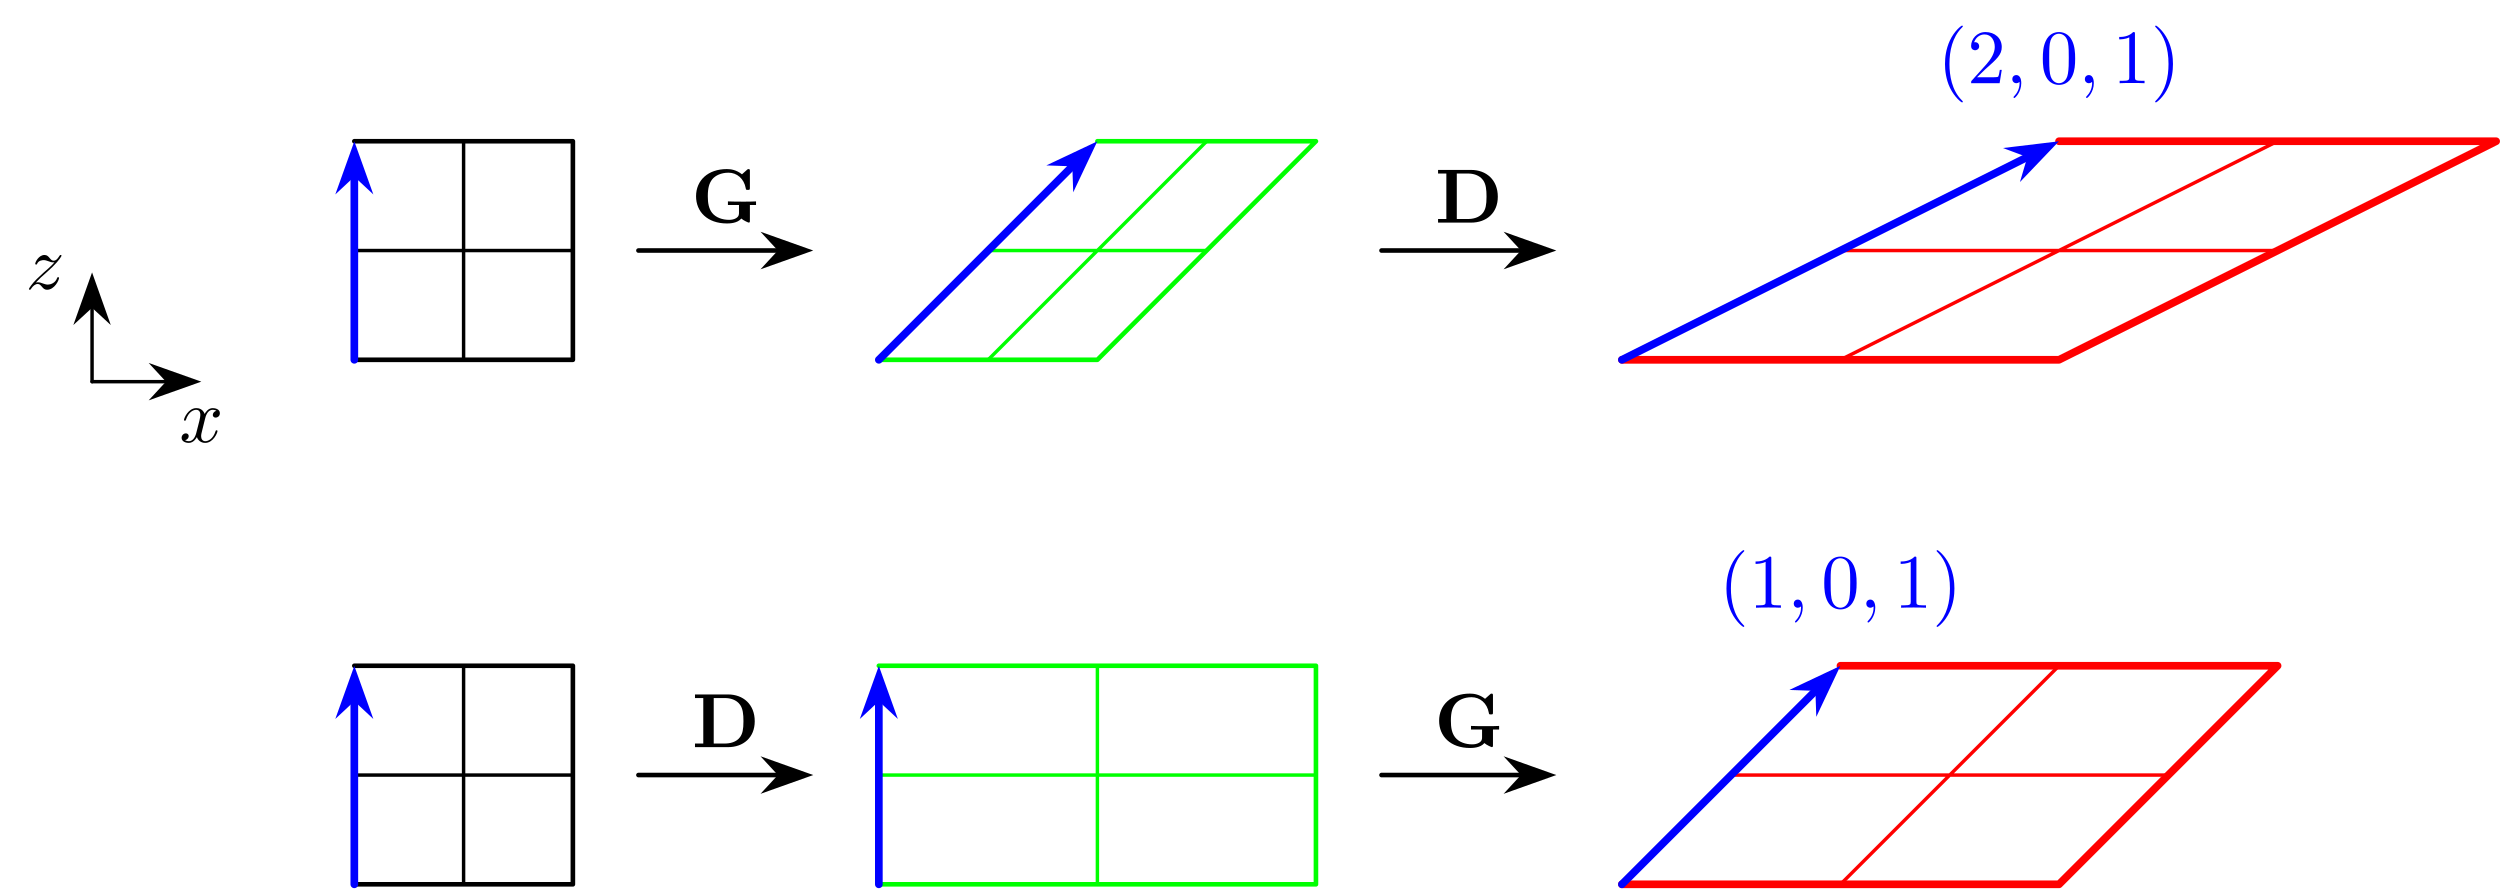
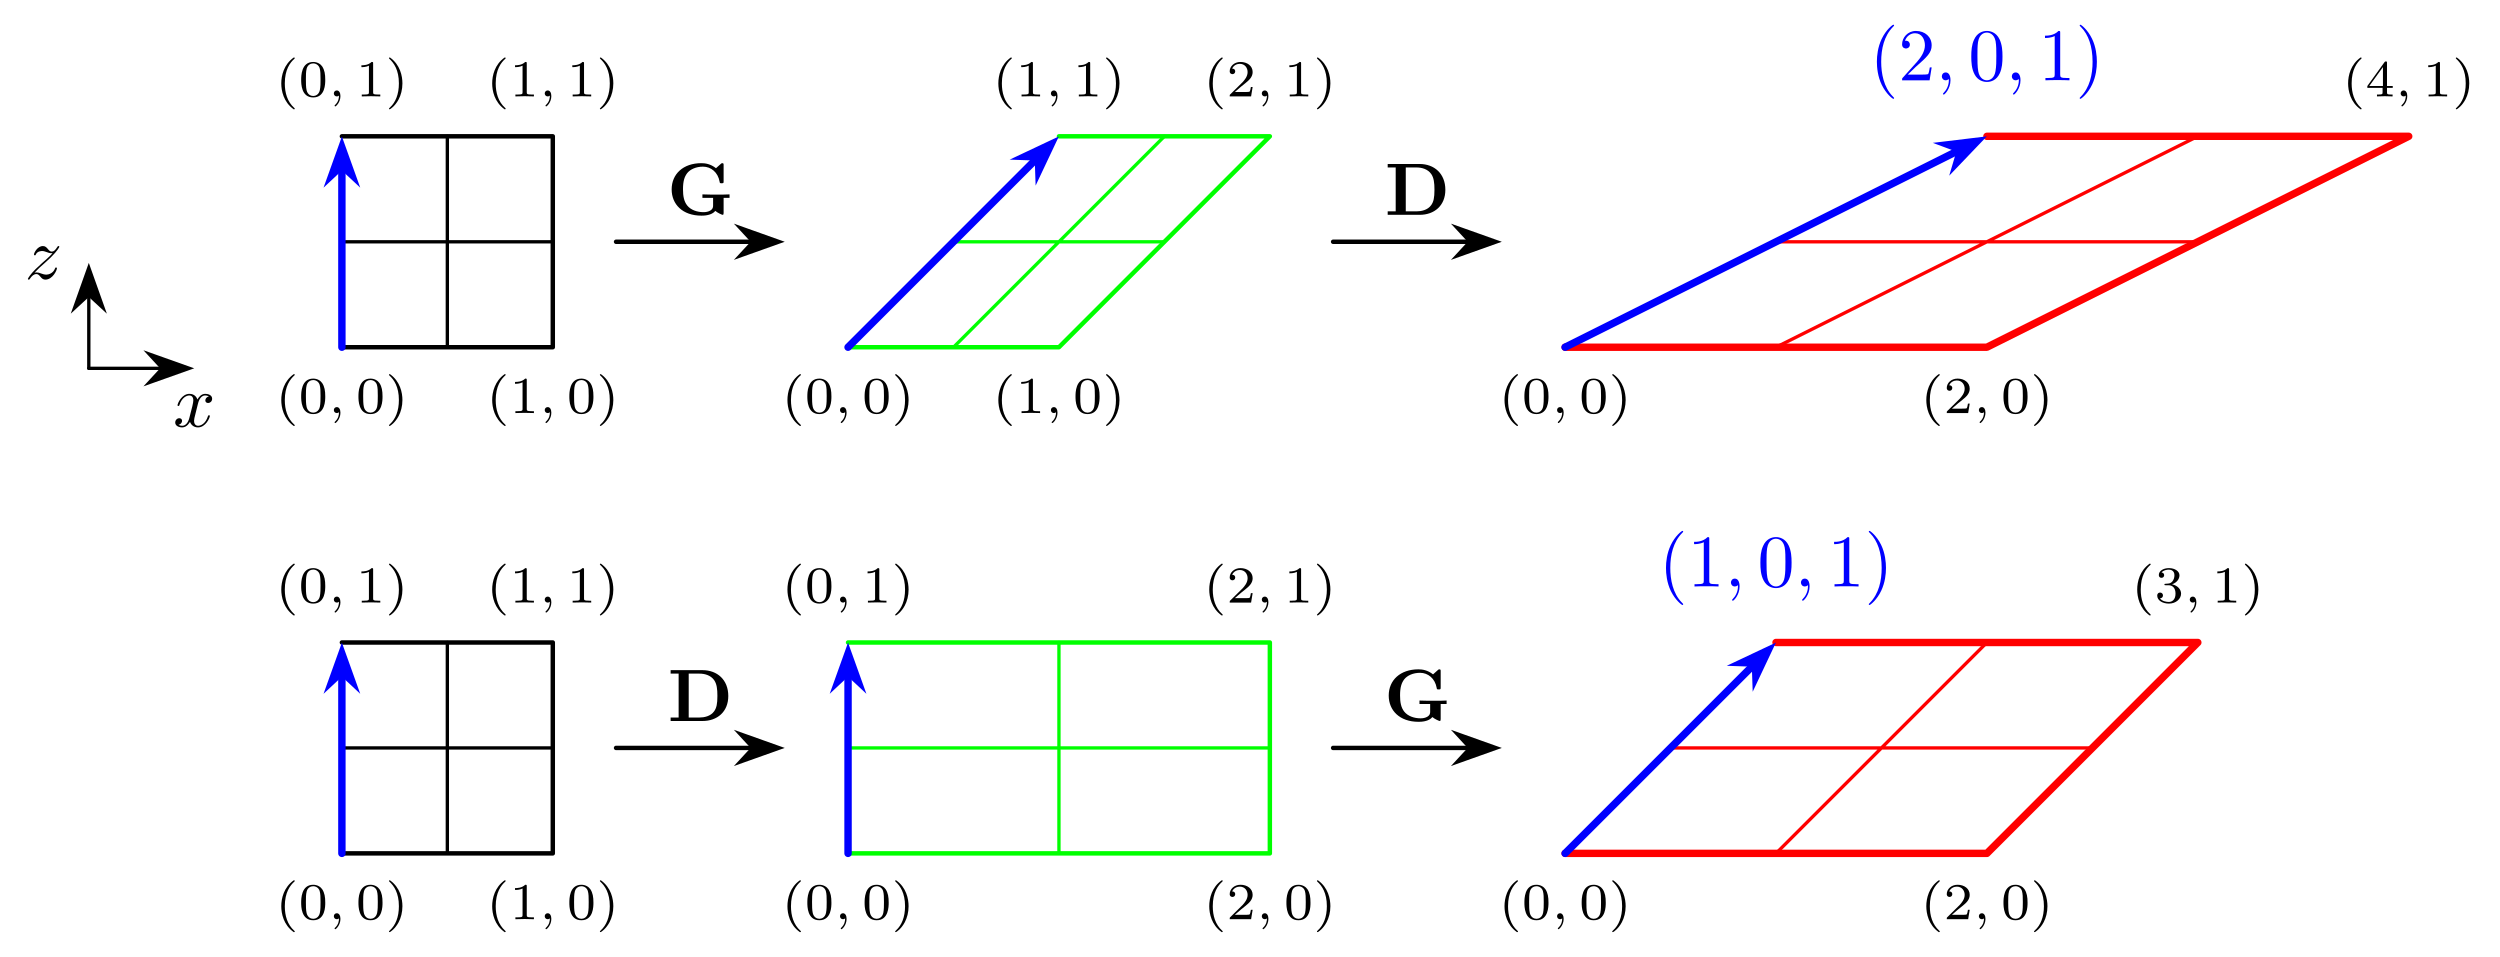
- <svg xmlns="http://www.w3.org/2000/svg" xmlns:xlink="http://www.w3.org/1999/xlink" version="1.1" width="437.73pt" height="155.51pt" viewBox="-72 -72 324.246 115.196">
+ <svg xmlns="http://www.w3.org/2000/svg" xmlns:xlink="http://www.w3.org/1999/xlink" version="1.1" width="453.62pt" height="173.63pt" viewBox="-72 -72 336.016 128.612">
  <defs>
    <path id="zaporedni-preslikavi-g0-68" d="M1.465-6.366V-.468H.389V0H4.682C6.645 0 8.139-1.225 8.139-3.357C8.139-5.549 6.645-6.834 4.672-6.834H.389V-6.366H1.465ZM2.819-.468V-6.366H4.274C4.932-6.366 5.758-6.177 6.247-5.479C6.595-4.971 6.675-4.294 6.675-3.367C6.675-2.281 6.555-1.753 6.237-1.305C5.758-.628 4.882-.468 4.274-.468H2.819Z" />
    <path id="zaporedni-preslikavi-g0-71" d="M6.506-.528C6.814-.259 7.412 0 7.482 0C7.621 0 7.621-.13 7.621-.279V-2.281H8.418V-2.75C8.07-2.72 7.203-2.72 6.814-2.72C6.237-2.72 5.31-2.72 4.772-2.75V-2.281H6.207V-1.275C6.207-1.086 6.207-.797 5.818-.568C5.559-.418 5.24-.359 4.922-.359C4.065-.359 3.208-.648 2.72-1.265C2.291-1.813 2.162-2.521 2.162-3.427C2.162-4.543 2.361-5.121 2.73-5.609C3.128-6.107 3.895-6.476 4.852-6.476C5.918-6.476 6.864-5.719 7.083-4.453C7.113-4.264 7.123-4.244 7.352-4.244C7.611-4.244 7.621-4.264 7.621-4.523V-6.665C7.621-6.854 7.621-6.944 7.442-6.944C7.352-6.944 7.333-6.924 7.253-6.854L6.595-6.267C5.868-6.844 5.151-6.944 4.633-6.944C2.182-6.944 .638-5.479 .638-3.417C.638-1.435 2.082 .11 4.653 .11C4.981 .11 6.007 .09 6.506-.528Z" />
    <path id="zaporedni-preslikavi-g1-59" d="M2.022-.01C2.022-.667 1.773-1.056 1.385-1.056C1.056-1.056 .857-.807 .857-.528C.857-.259 1.056 0 1.385 0C1.504 0 1.634-.04 1.733-.13C1.763-.149 1.773-.159 1.783-.159S1.803-.149 1.803-.01C1.803 .727 1.455 1.325 1.126 1.654C1.016 1.763 1.016 1.783 1.016 1.813C1.016 1.883 1.066 1.923 1.116 1.923C1.225 1.923 2.022 1.156 2.022-.01Z" />
    <path id="zaporedni-preslikavi-g1-120" d="M3.328-3.009C3.387-3.268 3.616-4.184 4.314-4.184C4.364-4.184 4.603-4.184 4.812-4.055C4.533-4.005 4.334-3.756 4.334-3.517C4.334-3.357 4.443-3.168 4.712-3.168C4.932-3.168 5.25-3.347 5.25-3.746C5.25-4.264 4.663-4.403 4.324-4.403C3.746-4.403 3.397-3.875 3.278-3.646C3.029-4.304 2.491-4.403 2.202-4.403C1.166-4.403 .598-3.118 .598-2.869C.598-2.77 .697-2.77 .717-2.77C.797-2.77 .827-2.79 .847-2.879C1.186-3.935 1.843-4.184 2.182-4.184C2.371-4.184 2.72-4.095 2.72-3.517C2.72-3.208 2.55-2.54 2.182-1.146C2.022-.528 1.674-.11 1.235-.11C1.176-.11 .946-.11 .737-.239C.986-.289 1.205-.498 1.205-.777C1.205-1.046 .986-1.126 .837-1.126C.538-1.126 .289-.867 .289-.548C.289-.09 .787 .11 1.225 .11C1.883 .11 2.242-.588 2.271-.648C2.391-.279 2.75 .11 3.347 .11C4.374 .11 4.941-1.176 4.941-1.425C4.941-1.524 4.852-1.524 4.822-1.524C4.732-1.524 4.712-1.484 4.692-1.415C4.364-.349 3.686-.11 3.367-.11C2.979-.11 2.819-.428 2.819-.767C2.819-.986 2.879-1.205 2.989-1.644L3.328-3.009Z" />
    <path id="zaporedni-preslikavi-g1-122" d="M1.325-.827C1.863-1.405 2.152-1.654 2.511-1.963C2.511-1.973 3.128-2.501 3.487-2.859C4.433-3.786 4.653-4.264 4.653-4.304C4.653-4.403 4.563-4.403 4.543-4.403C4.473-4.403 4.443-4.384 4.394-4.294C4.095-3.816 3.885-3.656 3.646-3.656S3.288-3.806 3.138-3.975C2.949-4.204 2.78-4.403 2.451-4.403C1.704-4.403 1.245-3.477 1.245-3.268C1.245-3.218 1.275-3.158 1.365-3.158S1.474-3.208 1.494-3.268C1.684-3.726 2.262-3.736 2.341-3.736C2.55-3.736 2.74-3.666 2.969-3.587C3.367-3.437 3.477-3.437 3.736-3.437C3.377-3.009 2.54-2.291 2.351-2.132L1.455-1.295C.777-.628 .428-.06 .428 .01C.428 .11 .528 .11 .548 .11C.628 .11 .648 .09 .707-.02C.936-.369 1.235-.638 1.554-.638C1.783-.638 1.883-.548 2.132-.259C2.301-.05 2.481 .11 2.77 .11C3.756 .11 4.334-1.156 4.334-1.425C4.334-1.474 4.294-1.524 4.214-1.524C4.125-1.524 4.105-1.465 4.075-1.395C3.846-.747 3.208-.558 2.879-.558C2.68-.558 2.501-.618 2.291-.687C1.953-.817 1.803-.857 1.594-.857C1.574-.857 1.415-.857 1.325-.827Z" />
-     <path id="zaporedni-preslikavi-g2-40" d="M3.298 2.391C3.298 2.361 3.298 2.341 3.128 2.172C1.883 .917 1.564-.966 1.564-2.491C1.564-4.224 1.943-5.958 3.168-7.203C3.298-7.323 3.298-7.342 3.298-7.372C3.298-7.442 3.258-7.472 3.198-7.472C3.098-7.472 2.202-6.795 1.614-5.529C1.106-4.433 .986-3.328 .986-2.491C.986-1.714 1.096-.508 1.644 .618C2.242 1.843 3.098 2.491 3.198 2.491C3.258 2.491 3.298 2.461 3.298 2.391Z" />
-     <path id="zaporedni-preslikavi-g2-41" d="M2.879-2.491C2.879-3.268 2.77-4.473 2.222-5.599C1.624-6.824 .767-7.472 .667-7.472C.608-7.472 .568-7.432 .568-7.372C.568-7.342 .568-7.323 .757-7.143C1.733-6.157 2.301-4.573 2.301-2.491C2.301-.787 1.933 .966 .697 2.222C.568 2.341 .568 2.361 .568 2.391C.568 2.451 .608 2.491 .667 2.491C.767 2.491 1.664 1.813 2.252 .548C2.76-.548 2.879-1.654 2.879-2.491Z" />
-     <path id="zaporedni-preslikavi-g2-48" d="M4.583-3.188C4.583-3.985 4.533-4.782 4.184-5.519C3.726-6.476 2.909-6.635 2.491-6.635C1.893-6.635 1.166-6.376 .757-5.45C.438-4.762 .389-3.985 .389-3.188C.389-2.441 .428-1.544 .837-.787C1.265 .02 1.993 .219 2.481 .219C3.019 .219 3.776 .01 4.214-.936C4.533-1.624 4.583-2.401 4.583-3.188ZM2.481 0C2.092 0 1.504-.249 1.325-1.205C1.215-1.803 1.215-2.72 1.215-3.308C1.215-3.945 1.215-4.603 1.295-5.141C1.484-6.326 2.232-6.416 2.481-6.416C2.809-6.416 3.467-6.237 3.656-5.25C3.756-4.692 3.756-3.935 3.756-3.308C3.756-2.56 3.756-1.883 3.646-1.245C3.497-.299 2.929 0 2.481 0Z" />
-     <path id="zaporedni-preslikavi-g2-49" d="M2.929-6.376C2.929-6.615 2.929-6.635 2.7-6.635C2.082-5.998 1.205-5.998 .887-5.998V-5.689C1.086-5.689 1.674-5.689 2.192-5.948V-.787C2.192-.428 2.162-.309 1.265-.309H.946V0C1.295-.03 2.162-.03 2.56-.03S3.826-.03 4.174 0V-.309H3.856C2.959-.309 2.929-.418 2.929-.787V-6.376Z" />
-     <path id="zaporedni-preslikavi-g2-50" d="M1.265-.767L2.321-1.793C3.875-3.168 4.473-3.706 4.473-4.702C4.473-5.838 3.577-6.635 2.361-6.635C1.235-6.635 .498-5.719 .498-4.832C.498-4.274 .996-4.274 1.026-4.274C1.196-4.274 1.544-4.394 1.544-4.802C1.544-5.061 1.365-5.32 1.016-5.32C.936-5.32 .917-5.32 .887-5.31C1.116-5.958 1.654-6.326 2.232-6.326C3.138-6.326 3.567-5.519 3.567-4.702C3.567-3.905 3.068-3.118 2.521-2.501L.608-.369C.498-.259 .498-.239 .498 0H4.194L4.473-1.733H4.224C4.174-1.435 4.105-.996 4.005-.847C3.935-.767 3.278-.767 3.059-.767H1.265Z" />
+     <path id="zaporedni-preslikavi-g2-59" d="M1.471-.112C1.471 .272 1.402 .718 .928 1.165C.9 1.193 .879 1.213 .879 1.248C.879 1.297 .934 1.346 .976 1.346C1.074 1.346 1.667 .788 1.667-.042C1.667-.474 1.499-.802 1.179-.802C.948-.802 .781-.621 .781-.404C.781-.181 .941 0 1.186 0C1.353 0 1.465-.112 1.471-.112Z" />
+     <path id="zaporedni-preslikavi-g3-40" d="M3.298 2.391C3.298 2.361 3.298 2.341 3.128 2.172C1.883 .917 1.564-.966 1.564-2.491C1.564-4.224 1.943-5.958 3.168-7.203C3.298-7.323 3.298-7.342 3.298-7.372C3.298-7.442 3.258-7.472 3.198-7.472C3.098-7.472 2.202-6.795 1.614-5.529C1.106-4.433 .986-3.328 .986-2.491C.986-1.714 1.096-.508 1.644 .618C2.242 1.843 3.098 2.491 3.198 2.491C3.258 2.491 3.298 2.461 3.298 2.391Z" />
+     <path id="zaporedni-preslikavi-g3-41" d="M2.879-2.491C2.879-3.268 2.77-4.473 2.222-5.599C1.624-6.824 .767-7.472 .667-7.472C.608-7.472 .568-7.432 .568-7.372C.568-7.342 .568-7.323 .757-7.143C1.733-6.157 2.301-4.573 2.301-2.491C2.301-.787 1.933 .966 .697 2.222C.568 2.341 .568 2.361 .568 2.391C.568 2.451 .608 2.491 .667 2.491C.767 2.491 1.664 1.813 2.252 .548C2.76-.548 2.879-1.654 2.879-2.491Z" />
+     <path id="zaporedni-preslikavi-g3-48" d="M4.583-3.188C4.583-3.985 4.533-4.782 4.184-5.519C3.726-6.476 2.909-6.635 2.491-6.635C1.893-6.635 1.166-6.376 .757-5.45C.438-4.762 .389-3.985 .389-3.188C.389-2.441 .428-1.544 .837-.787C1.265 .02 1.993 .219 2.481 .219C3.019 .219 3.776 .01 4.214-.936C4.533-1.624 4.583-2.401 4.583-3.188ZM2.481 0C2.092 0 1.504-.249 1.325-1.205C1.215-1.803 1.215-2.72 1.215-3.308C1.215-3.945 1.215-4.603 1.295-5.141C1.484-6.326 2.232-6.416 2.481-6.416C2.809-6.416 3.467-6.237 3.656-5.25C3.756-4.692 3.756-3.935 3.756-3.308C3.756-2.56 3.756-1.883 3.646-1.245C3.497-.299 2.929 0 2.481 0Z" />
+     <path id="zaporedni-preslikavi-g3-49" d="M2.929-6.376C2.929-6.615 2.929-6.635 2.7-6.635C2.082-5.998 1.205-5.998 .887-5.998V-5.689C1.086-5.689 1.674-5.689 2.192-5.948V-.787C2.192-.428 2.162-.309 1.265-.309H.946V0C1.295-.03 2.162-.03 2.56-.03S3.826-.03 4.174 0V-.309H3.856C2.959-.309 2.929-.418 2.929-.787V-6.376Z" />
+     <path id="zaporedni-preslikavi-g3-50" d="M1.265-.767L2.321-1.793C3.875-3.168 4.473-3.706 4.473-4.702C4.473-5.838 3.577-6.635 2.361-6.635C1.235-6.635 .498-5.719 .498-4.832C.498-4.274 .996-4.274 1.026-4.274C1.196-4.274 1.544-4.394 1.544-4.802C1.544-5.061 1.365-5.32 1.016-5.32C.936-5.32 .917-5.32 .887-5.31C1.116-5.958 1.654-6.326 2.232-6.326C3.138-6.326 3.567-5.519 3.567-4.702C3.567-3.905 3.068-3.118 2.521-2.501L.608-.369C.498-.259 .498-.239 .498 0H4.194L4.473-1.733H4.224C4.174-1.435 4.105-.996 4.005-.847C3.935-.767 3.278-.767 3.059-.767H1.265Z" />
+     <path id="zaporedni-preslikavi-g4-40" d="M2.476-5.23C1.151-4.296 .802-2.817 .802-1.75C.802-.767 1.095 .76 2.476 1.736C2.532 1.736 2.615 1.736 2.615 1.653C2.615 1.611 2.594 1.597 2.545 1.548C1.618 .711 1.276-.474 1.276-1.743C1.276-3.626 1.995-4.547 2.566-5.063C2.594-5.091 2.615-5.112 2.615-5.147C2.615-5.23 2.532-5.23 2.476-5.23Z" />
+     <path id="zaporedni-preslikavi-g4-41" d="M.628-5.23C.579-5.23 .495-5.23 .495-5.147C.495-5.112 .516-5.091 .558-5.042C1.158-4.491 1.827-3.55 1.827-1.75C1.827-.293 1.374 .809 .621 1.492C.502 1.611 .495 1.618 .495 1.653S.516 1.736 .586 1.736C.669 1.736 1.332 1.276 1.792 .404C2.099-.174 2.301-.928 2.301-1.743C2.301-2.727 2.008-4.254 .628-5.23Z" />
+     <path id="zaporedni-preslikavi-g4-48" d="M3.599-2.225C3.599-2.992 3.508-3.543 3.187-4.031C2.971-4.352 2.538-4.631 1.981-4.631C.363-4.631 .363-2.727 .363-2.225S.363 .139 1.981 .139S3.599-1.723 3.599-2.225ZM1.981-.056C1.66-.056 1.234-.244 1.095-.816C.997-1.227 .997-1.799 .997-2.315C.997-2.824 .997-3.354 1.102-3.738C1.248-4.289 1.695-4.435 1.981-4.435C2.357-4.435 2.72-4.205 2.845-3.801C2.957-3.424 2.964-2.922 2.964-2.315C2.964-1.799 2.964-1.283 2.873-.844C2.734-.209 2.26-.056 1.981-.056Z" />
+     <path id="zaporedni-preslikavi-g4-49" d="M2.336-4.435C2.336-4.624 2.322-4.631 2.127-4.631C1.681-4.191 1.046-4.184 .76-4.184V-3.933C.928-3.933 1.388-3.933 1.771-4.129V-.572C1.771-.342 1.771-.251 1.074-.251H.809V0C.934-.007 1.792-.028 2.05-.028C2.267-.028 3.145-.007 3.299 0V-.251H3.034C2.336-.251 2.336-.342 2.336-.572V-4.435Z" />
+     <path id="zaporedni-preslikavi-g4-50" d="M3.522-1.269H3.285C3.264-1.116 3.194-.704 3.103-.635C3.048-.593 2.511-.593 2.413-.593H1.13C1.862-1.241 2.106-1.437 2.525-1.764C3.041-2.176 3.522-2.608 3.522-3.271C3.522-4.115 2.783-4.631 1.89-4.631C1.025-4.631 .439-4.024 .439-3.382C.439-3.027 .739-2.992 .809-2.992C.976-2.992 1.179-3.11 1.179-3.361C1.179-3.487 1.13-3.731 .767-3.731C.983-4.226 1.458-4.38 1.785-4.38C2.483-4.38 2.845-3.836 2.845-3.271C2.845-2.664 2.413-2.183 2.19-1.932L.509-.272C.439-.209 .439-.195 .439 0H3.313L3.522-1.269Z" />
+     <path id="zaporedni-preslikavi-g4-51" d="M1.904-2.329C2.448-2.329 2.838-1.953 2.838-1.206C2.838-.342 2.336-.084 1.932-.084C1.653-.084 1.039-.16 .746-.572C1.074-.586 1.151-.816 1.151-.962C1.151-1.186 .983-1.346 .767-1.346C.572-1.346 .377-1.227 .377-.941C.377-.286 1.102 .139 1.946 .139C2.915 .139 3.585-.509 3.585-1.206C3.585-1.75 3.138-2.294 2.371-2.455C3.103-2.72 3.368-3.243 3.368-3.668C3.368-4.219 2.734-4.631 1.96-4.631S.593-4.254 .593-3.696C.593-3.459 .746-3.327 .955-3.327C1.172-3.327 1.311-3.487 1.311-3.682C1.311-3.884 1.172-4.031 .955-4.045C1.2-4.352 1.681-4.428 1.939-4.428C2.253-4.428 2.692-4.275 2.692-3.668C2.692-3.375 2.594-3.055 2.413-2.838C2.183-2.573 1.988-2.559 1.639-2.538C1.465-2.525 1.451-2.525 1.416-2.518C1.402-2.518 1.346-2.504 1.346-2.427C1.346-2.329 1.409-2.329 1.527-2.329H1.904Z" />
+     <path id="zaporedni-preslikavi-g4-52" d="M3.689-1.144V-1.395H2.915V-4.505C2.915-4.652 2.915-4.7 2.762-4.7C2.678-4.7 2.65-4.7 2.58-4.603L.272-1.395V-1.144H2.322V-.572C2.322-.335 2.322-.251 1.757-.251H1.569V0C1.918-.014 2.364-.028 2.615-.028C2.873-.028 3.32-.014 3.668 0V-.251H3.48C2.915-.251 2.915-.335 2.915-.572V-1.144H3.689ZM2.371-3.947V-1.395H.53L2.371-3.947Z" />
  </defs>
  <g id="zaporedni-preslikavi-page1">
    <g stroke-miterlimit="10" transform="translate(-26.04787,-25.33359)scale(0.996264,-0.996264)">
      <g fill="#000" stroke="#000">
        <g stroke-width="0.4">
          <g stroke-width="0.6">
            <g stroke-linecap="round">
              <g stroke-linejoin="round">
                <g class="del" data-del="osi">
                  <g stroke-width="0.45">
                    <path d="M-34.143-2.845H-24.333" fill="none" />
                    <g transform="translate(-26.74547,-2.84544)">
                      <g stroke-dasharray="none" stroke-dashoffset="0.0">
                        <g stroke-linejoin="miter">
                          <path d="M6.155 0L.754 1.92L2.525 0L.754-1.92Z" />
                        </g>
                      </g>
                    </g>
                    <g transform="translate(-22.77446,-10.70895)">
                      <g stroke="none" transform="scale(-1.00375,1.00375)translate(-26.04787,-25.33359)scale(-1,-1)">
                        <g fill="#000">
                          <g stroke="none">
                            <use x="-26.048" y="-25.334" xlink:href="#zaporedni-preslikavi-g1-120" />
                          </g>
                        </g>
                      </g>
                    </g>
                  </g>
                  <g stroke-width="0.45">
                    <path d="M-34.143-2.845V6.964" fill="none" />
                    <g transform="matrix(0.0,1.0,-1.0,0.0,-34.1432,4.55228)">
                      <g stroke-dasharray="none" stroke-dashoffset="0.0">
                        <g stroke-linejoin="miter">
                          <path d="M6.155 0L.754 1.92L2.525 0L.754-1.92Z" />
                        </g>
                      </g>
                    </g>
                    <g transform="translate(-42.79147,9.22815)">
                      <g stroke="none" transform="scale(-1.00375,1.00375)translate(-26.04787,-25.33359)scale(-1,-1)">
                        <g fill="#000">
                          <g stroke="none">
                            <use x="-26.048" y="-25.334" xlink:href="#zaporedni-preslikavi-g1-122" />
                          </g>
                        </g>
                      </g>
                    </g>
                  </g>
                </g>
                <g class="del" data-del="kvadrat">
                  <path d="M0 28.453H28.453V0H0" fill="none" />
                  <g stroke-width="0.45">
                    <path d="M14.226 0V28.453M0 14.226H28.453" fill="none" />
                  </g>
                </g>
                <g class="del" data-del="rob">
                  <g fill="#00f" stroke="#00f">
                    <g stroke-width="1.0">
                      <path d="M0 0V24.272" fill="none" />
                      <g transform="matrix(0.0,1.0,-1.0,0.0,0.0,21.6241)">
                        <g stroke-dasharray="none" stroke-dashoffset="0.0">
                          <g stroke-linejoin="miter">
                            <path d="M5.331 0L1.675 1.31L2.898 0L1.675-1.31Z" />
                          </g>
                        </g>
                      </g>
                    </g>
                  </g>
                </g>
                <g class="del" data-del="G">
                  <path d="M36.989 14.226H55.399" fill="none" />
                  <g transform="translate(52.92229,14.22636)">
                    <g stroke-dasharray="none" stroke-dashoffset="0.0">
                      <g stroke-linejoin="miter">
                        <path d="M5.93 0L1.005 1.754L2.626 0L1.005-1.754Z" />
                      </g>
                    </g>
                  </g>
                  <g transform="translate(43.84898,17.85934)">
                    <g stroke="none" transform="scale(-1.00375,1.00375)translate(-26.04787,-25.33359)scale(-1,-1)">
                      <g fill="#000">
                        <g stroke="none">
                          <use x="-26.048" y="-25.334" xlink:href="#zaporedni-preslikavi-g0-71" />
                        </g>
                      </g>
                    </g>
                  </g>
                </g>
                <g class="del" data-del="poG">
                  <g fill="#0f0" stroke="#0f0">
                    <path d="M96.739 28.453H125.192L96.739 0H68.286" fill="none" />
                  </g>
                  <g fill="#0f0" stroke="#0f0">
                    <g stroke-width="0.45">
                      <path d="M82.513 0L110.966 28.453M82.513 14.226H110.966" fill="none" />
                    </g>
                  </g>
                </g>
                <g class="del" data-del="rob">
                  <g fill="#00f" stroke="#00f">
                    <g stroke-width="1.0">
                      <path d="M68.286 0L93.783 25.497" fill="none" />
                      <g transform="matrix(0.7071,0.7071,-0.7071,0.7071,91.9106,23.62416)">
                        <g stroke-dasharray="none" stroke-dashoffset="0.0">
                          <g stroke-linejoin="miter">
                            <path d="M5.331 0L1.675 1.31L2.898 0L1.675-1.31Z" />
                          </g>
                        </g>
                      </g>
                    </g>
                  </g>
                </g>
                <g class="del" data-del="D">
                  <path d="M133.728 14.226H152.138" fill="none" />
                  <g transform="translate(149.6615,14.22636)">
                    <g stroke-dasharray="none" stroke-dashoffset="0.0">
                      <g stroke-linejoin="miter">
                        <path d="M5.93 0L1.005 1.754L2.626 0L1.005-1.754Z" />
                      </g>
                    </g>
                  </g>
                  <g transform="translate(140.6993,17.85934)">
                    <g stroke="none" transform="scale(-1.00375,1.00375)translate(-26.04787,-25.33359)scale(-1,-1)">
                      <g fill="#000">
                        <g stroke="none">
                          <use x="-26.048" y="-25.334" xlink:href="#zaporedni-preslikavi-g0-68" />
                        </g>
                      </g>
                    </g>
                  </g>
                </g>
                <g class="del" data-del="poDG">
                  <g fill="#f00" stroke="#f00">
                    <g stroke-width="1.0">
                      <path d="M221.932 28.453H278.837L221.932 0H165.026" fill="none" />
                    </g>
                  </g>
                  <g fill="#f00" stroke="#f00">
                    <g stroke-width="0.45">
                      <path d="M193.479 0L250.384 28.453M193.479 14.226H250.384" fill="none" />
                    </g>
                  </g>
                </g>
                <g class="del" data-del="konec1">
                  <g fill="#00f" stroke="#00f">
                    <g stroke-width="1.0">
                      <path d="M165.026 0L218.192 26.583" fill="none" />
                      <g transform="matrix(0.89436,0.44717,-0.44717,0.89436,215.8243,25.39915)">
                        <g stroke-dasharray="none" stroke-dashoffset="0.0">
                          <g stroke-linejoin="miter">
                            <path d="M5.331 0L1.675 1.31L2.898 0L1.675-1.31Z" />
                          </g>
                        </g>
                      </g>
                    </g>
                  </g>
                  <g fill="#00f" stroke="#00f">
                    <g fill="#00f" stroke="#00f">
</g>
                    <g transform="translate(206.0982,36.00844)">
                      <g stroke="none" transform="scale(-1.00375,1.00375)translate(-26.04787,-25.33359)scale(-1,-1)">
                        <g fill="#00f">
                          <g stroke="none">
                            <g fill="#00f">
-                               <use x="-26.048" y="-25.334" xlink:href="#zaporedni-preslikavi-g2-40" />
-                               <use x="-22.174" y="-25.334" xlink:href="#zaporedni-preslikavi-g2-50" />
+                               <use x="-26.048" y="-25.334" xlink:href="#zaporedni-preslikavi-g3-40" />
+                               <use x="-22.174" y="-25.334" xlink:href="#zaporedni-preslikavi-g3-50" />
                              <use x="-17.192" y="-25.334" xlink:href="#zaporedni-preslikavi-g1-59" />
-                               <use x="-12.764" y="-25.334" xlink:href="#zaporedni-preslikavi-g2-48" />
+                               <use x="-12.764" y="-25.334" xlink:href="#zaporedni-preslikavi-g3-48" />
                              <use x="-7.783" y="-25.334" xlink:href="#zaporedni-preslikavi-g1-59" />
-                               <use x="-3.355" y="-25.334" xlink:href="#zaporedni-preslikavi-g2-49" />
-                               <use x="1.626" y="-25.334" xlink:href="#zaporedni-preslikavi-g2-41" />
+                               <use x="-3.355" y="-25.334" xlink:href="#zaporedni-preslikavi-g3-49" />
+                               <use x="1.626" y="-25.334" xlink:href="#zaporedni-preslikavi-g3-41" />
                            </g>
                          </g>
                        </g>
                      </g>
                    </g>
                  </g>
                </g>
                <g class="del" data-del="kvadrat2">
                  <path d="M0-39.834H28.453V-68.286H0" fill="none" />
                  <g stroke-width="0.45">
                    <path d="M14.226-68.286V-39.834M0-54.06H28.453" fill="none" />
                  </g>
                </g>
                <g class="del" data-del="rob2">
                  <g fill="#00f" stroke="#00f">
                    <g stroke-width="1.0">
                      <path d="M0-68.286V-44.014" fill="none" />
                      <g transform="matrix(0.0,1.0,-1.0,0.0,0.0,-46.66234)">
                        <g stroke-dasharray="none" stroke-dashoffset="0.0">
                          <g stroke-linejoin="miter">
                            <path d="M5.331 0L1.675 1.31L2.898 0L1.675-1.31Z" />
                          </g>
                        </g>
                      </g>
                    </g>
                  </g>
                </g>
                <g class="del" data-del="D2">
                  <path d="M36.989-54.06H55.399" fill="none" />
                  <g transform="translate(52.92229,-54.06007)">
                    <g stroke-dasharray="none" stroke-dashoffset="0.0">
                      <g stroke-linejoin="miter">
                        <path d="M5.93 0L1.005 1.754L2.626 0L1.005-1.754Z" />
                      </g>
                    </g>
                  </g>
                  <g transform="translate(43.96008,-50.4271)">
                    <g stroke="none" transform="scale(-1.00375,1.00375)translate(-26.04787,-25.33359)scale(-1,-1)">
                      <g fill="#000">
                        <g stroke="none">
                          <use x="-26.048" y="-25.334" xlink:href="#zaporedni-preslikavi-g0-68" />
                        </g>
                      </g>
                    </g>
                  </g>
                </g>
                <g class="del" data-del="poD">
                  <g fill="#0f0" stroke="#0f0">
                    <path d="M68.286-39.834H125.192V-68.286H68.286" fill="none" />
                  </g>
                  <g fill="#0f0" stroke="#0f0">
                    <g stroke-width="0.45">
                      <path d="M96.739-68.286V-39.834M68.286-54.06H125.192" fill="none" />
                    </g>
                  </g>
                </g>
                <g class="del" data-del="rob2">
                  <g fill="#00f" stroke="#00f">
                    <g stroke-width="1.0">
                      <path d="M68.286-68.286V-44.014" fill="none" />
                      <g transform="matrix(0.0,1.0,-1.0,0.0,68.28644,-46.66234)">
                        <g stroke-dasharray="none" stroke-dashoffset="0.0">
                          <g stroke-linejoin="miter">
                            <path d="M5.331 0L1.675 1.31L2.898 0L1.675-1.31Z" />
                          </g>
                        </g>
                      </g>
                    </g>
                  </g>
                </g>
                <g class="del" data-del="G2">
                  <path d="M133.728-54.06H152.138" fill="none" />
                  <g transform="translate(149.6615,-54.06007)">
                    <g stroke-dasharray="none" stroke-dashoffset="0.0">
                      <g stroke-linejoin="miter">
                        <path d="M5.93 0L1.005 1.754L2.626 0L1.005-1.754Z" />
                      </g>
                    </g>
                  </g>
                  <g transform="translate(140.5882,-50.4271)">
                    <g stroke="none" transform="scale(-1.00375,1.00375)translate(-26.04787,-25.33359)scale(-1,-1)">
                      <g fill="#000">
                        <g stroke="none">
                          <use x="-26.048" y="-25.334" xlink:href="#zaporedni-preslikavi-g0-71" />
                        </g>
                      </g>
                    </g>
                  </g>
                </g>
                <g class="del" data-del="poGD">
                  <g fill="#f00" stroke="#f00">
                    <g stroke-width="1.0">
                      <path d="M193.479-39.834H250.384L221.932-68.286H165.026" fill="none" />
                    </g>
                  </g>
                  <g fill="#f00" stroke="#f00">
                    <g stroke-width="0.45">
                      <path d="M193.479-68.286L221.932-39.834M179.252-54.06H236.158" fill="none" />
                    </g>
                  </g>
                </g>
                <g class="del" data-del="konec2">
                  <g fill="#00f" stroke="#00f">
                    <g stroke-width="1.0">
                      <path d="M165.026-68.286L190.523-42.79" fill="none" />
                      <g transform="matrix(0.7071,0.7071,-0.7071,0.7071,188.6502,-44.66228)">
                        <g stroke-dasharray="none" stroke-dashoffset="0.0">
                          <g stroke-linejoin="miter">
                            <path d="M5.331 0L1.675 1.31L2.898 0L1.675-1.31Z" />
                          </g>
                        </g>
                      </g>
                    </g>
                  </g>
                  <g fill="#00f" stroke="#00f">
                    <g fill="#00f" stroke="#00f">
</g>
                    <g transform="translate(177.6455,-32.278)">
                      <g stroke="none" transform="scale(-1.00375,1.00375)translate(-26.04787,-25.33359)scale(-1,-1)">
                        <g fill="#00f">
                          <g stroke="none">
                            <g fill="#00f">
-                               <use x="-26.048" y="-25.334" xlink:href="#zaporedni-preslikavi-g2-40" />
-                               <use x="-22.174" y="-25.334" xlink:href="#zaporedni-preslikavi-g2-49" />
+                               <use x="-26.048" y="-25.334" xlink:href="#zaporedni-preslikavi-g3-40" />
+                               <use x="-22.174" y="-25.334" xlink:href="#zaporedni-preslikavi-g3-49" />
                              <use x="-17.192" y="-25.334" xlink:href="#zaporedni-preslikavi-g1-59" />
-                               <use x="-12.764" y="-25.334" xlink:href="#zaporedni-preslikavi-g2-48" />
+                               <use x="-12.764" y="-25.334" xlink:href="#zaporedni-preslikavi-g3-48" />
                              <use x="-7.783" y="-25.334" xlink:href="#zaporedni-preslikavi-g1-59" />
-                               <use x="-3.355" y="-25.334" xlink:href="#zaporedni-preslikavi-g2-49" />
-                               <use x="1.626" y="-25.334" xlink:href="#zaporedni-preslikavi-g2-41" />
+                               <use x="-3.355" y="-25.334" xlink:href="#zaporedni-preslikavi-g3-49" />
+                               <use x="1.626" y="-25.334" xlink:href="#zaporedni-preslikavi-g3-41" />
                            </g>
                          </g>
+                         </g>
+                       </g>
+                     </g>
+                   </g>
+                 </g>
+                 <g class="del" data-del="kord-kvadrat">
+                   <g transform="translate(-8.9815,-8.88298)">
+                     <g stroke="none" transform="scale(-1.00375,1.00375)translate(-26.04787,-25.33359)scale(-1,-1)">
+                       <g fill="#000">
+                         <g stroke="none">
+                           <use x="-26.048" y="-25.334" xlink:href="#zaporedni-preslikavi-g4-40" />
+                           <use x="-22.935" y="-25.334" xlink:href="#zaporedni-preslikavi-g4-48" />
+                           <use x="-18.963" y="-25.334" xlink:href="#zaporedni-preslikavi-g2-59" />
+                           <use x="-15.237" y="-25.334" xlink:href="#zaporedni-preslikavi-g4-48" />
+                           <use x="-11.265" y="-25.334" xlink:href="#zaporedni-preslikavi-g4-41" />
+                         </g>
+                       </g>
+                     </g>
+                   </g>
+                   <g transform="translate(19.47124,-8.88298)">
+                     <g stroke="none" transform="scale(-1.00375,1.00375)translate(-26.04787,-25.33359)scale(-1,-1)">
+                       <g fill="#000">
+                         <g stroke="none">
+                           <use x="-26.048" y="-25.334" xlink:href="#zaporedni-preslikavi-g4-40" />
+                           <use x="-22.935" y="-25.334" xlink:href="#zaporedni-preslikavi-g4-49" />
+                           <use x="-18.963" y="-25.334" xlink:href="#zaporedni-preslikavi-g2-59" />
+                           <use x="-15.237" y="-25.334" xlink:href="#zaporedni-preslikavi-g4-48" />
+                           <use x="-11.265" y="-25.334" xlink:href="#zaporedni-preslikavi-g4-41" />
+                         </g>
+                       </g>
+                     </g>
+                   </g>
+                   <g transform="translate(19.47124,33.83572)">
+                     <g stroke="none" transform="scale(-1.00375,1.00375)translate(-26.04787,-25.33359)scale(-1,-1)">
+                       <g fill="#000">
+                         <g stroke="none">
+                           <use x="-26.048" y="-25.334" xlink:href="#zaporedni-preslikavi-g4-40" />
+                           <use x="-22.935" y="-25.334" xlink:href="#zaporedni-preslikavi-g4-49" />
+                           <use x="-18.963" y="-25.334" xlink:href="#zaporedni-preslikavi-g2-59" />
+                           <use x="-15.237" y="-25.334" xlink:href="#zaporedni-preslikavi-g4-49" />
+                           <use x="-11.265" y="-25.334" xlink:href="#zaporedni-preslikavi-g4-41" />
+                         </g>
+                       </g>
+                     </g>
+                   </g>
+                   <g transform="translate(-8.9815,33.83572)">
+                     <g stroke="none" transform="scale(-1.00375,1.00375)translate(-26.04787,-25.33359)scale(-1,-1)">
+                       <g fill="#000">
+                         <g stroke="none">
+                           <use x="-26.048" y="-25.334" xlink:href="#zaporedni-preslikavi-g4-40" />
+                           <use x="-22.935" y="-25.334" xlink:href="#zaporedni-preslikavi-g4-48" />
+                           <use x="-18.963" y="-25.334" xlink:href="#zaporedni-preslikavi-g2-59" />
+                           <use x="-15.237" y="-25.334" xlink:href="#zaporedni-preslikavi-g4-49" />
+                           <use x="-11.265" y="-25.334" xlink:href="#zaporedni-preslikavi-g4-41" />
+                         </g>
+                       </g>
+                     </g>
+                   </g>
+                 </g>
+                 <g class="del" data-del="kord-G">
+                   <g transform="translate(59.30493,-8.88298)">
+                     <g stroke="none" transform="scale(-1.00375,1.00375)translate(-26.04787,-25.33359)scale(-1,-1)">
+                       <g fill="#000">
+                         <g stroke="none">
+                           <use x="-26.048" y="-25.334" xlink:href="#zaporedni-preslikavi-g4-40" />
+                           <use x="-22.935" y="-25.334" xlink:href="#zaporedni-preslikavi-g4-48" />
+                           <use x="-18.963" y="-25.334" xlink:href="#zaporedni-preslikavi-g2-59" />
+                           <use x="-15.237" y="-25.334" xlink:href="#zaporedni-preslikavi-g4-48" />
+                           <use x="-11.265" y="-25.334" xlink:href="#zaporedni-preslikavi-g4-41" />
+                         </g>
+                       </g>
+                     </g>
+                   </g>
+                   <g transform="translate(87.75768,-8.88298)">
+                     <g stroke="none" transform="scale(-1.00375,1.00375)translate(-26.04787,-25.33359)scale(-1,-1)">
+                       <g fill="#000">
+                         <g stroke="none">
+                           <use x="-26.048" y="-25.334" xlink:href="#zaporedni-preslikavi-g4-40" />
+                           <use x="-22.935" y="-25.334" xlink:href="#zaporedni-preslikavi-g4-49" />
+                           <use x="-18.963" y="-25.334" xlink:href="#zaporedni-preslikavi-g2-59" />
+                           <use x="-15.237" y="-25.334" xlink:href="#zaporedni-preslikavi-g4-48" />
+                           <use x="-11.265" y="-25.334" xlink:href="#zaporedni-preslikavi-g4-41" />
+                         </g>
+                       </g>
+                     </g>
+                   </g>
+                   <g transform="translate(116.2104,33.83572)">
+                     <g stroke="none" transform="scale(-1.00375,1.00375)translate(-26.04787,-25.33359)scale(-1,-1)">
+                       <g fill="#000">
+                         <g stroke="none">
+                           <use x="-26.048" y="-25.334" xlink:href="#zaporedni-preslikavi-g4-40" />
+                           <use x="-22.935" y="-25.334" xlink:href="#zaporedni-preslikavi-g4-50" />
+                           <use x="-18.963" y="-25.334" xlink:href="#zaporedni-preslikavi-g2-59" />
+                           <use x="-15.237" y="-25.334" xlink:href="#zaporedni-preslikavi-g4-49" />
+                           <use x="-11.265" y="-25.334" xlink:href="#zaporedni-preslikavi-g4-41" />
+                         </g>
+                       </g>
+                     </g>
+                   </g>
+                   <g transform="translate(87.75768,33.83572)">
+                     <g stroke="none" transform="scale(-1.00375,1.00375)translate(-26.04787,-25.33359)scale(-1,-1)">
+                       <g fill="#000">
+                         <g stroke="none">
+                           <use x="-26.048" y="-25.334" xlink:href="#zaporedni-preslikavi-g4-40" />
+                           <use x="-22.935" y="-25.334" xlink:href="#zaporedni-preslikavi-g4-49" />
+                           <use x="-18.963" y="-25.334" xlink:href="#zaporedni-preslikavi-g2-59" />
+                           <use x="-15.237" y="-25.334" xlink:href="#zaporedni-preslikavi-g4-49" />
+                           <use x="-11.265" y="-25.334" xlink:href="#zaporedni-preslikavi-g4-41" />
+                         </g>
+                       </g>
+                     </g>
+                   </g>
+                 </g>
+                 <g class="del" data-del="kord-DG">
+                   <g transform="translate(156.0446,-8.88298)">
+                     <g stroke="none" transform="scale(-1.00375,1.00375)translate(-26.04787,-25.33359)scale(-1,-1)">
+                       <g fill="#000">
+                         <g stroke="none">
+                           <use x="-26.048" y="-25.334" xlink:href="#zaporedni-preslikavi-g4-40" />
+                           <use x="-22.935" y="-25.334" xlink:href="#zaporedni-preslikavi-g4-48" />
+                           <use x="-18.963" y="-25.334" xlink:href="#zaporedni-preslikavi-g2-59" />
+                           <use x="-15.237" y="-25.334" xlink:href="#zaporedni-preslikavi-g4-48" />
+                           <use x="-11.265" y="-25.334" xlink:href="#zaporedni-preslikavi-g4-41" />
+                         </g>
+                       </g>
+                     </g>
+                   </g>
+                   <g transform="translate(212.95,-8.88298)">
+                     <g stroke="none" transform="scale(-1.00375,1.00375)translate(-26.04787,-25.33359)scale(-1,-1)">
+                       <g fill="#000">
+                         <g stroke="none">
+                           <use x="-26.048" y="-25.334" xlink:href="#zaporedni-preslikavi-g4-40" />
+                           <use x="-22.935" y="-25.334" xlink:href="#zaporedni-preslikavi-g4-50" />
+                           <use x="-18.963" y="-25.334" xlink:href="#zaporedni-preslikavi-g2-59" />
+                           <use x="-15.237" y="-25.334" xlink:href="#zaporedni-preslikavi-g4-48" />
+                           <use x="-11.265" y="-25.334" xlink:href="#zaporedni-preslikavi-g4-41" />
+                         </g>
+                       </g>
+                     </g>
+                   </g>
+                   <g transform="translate(269.8555,33.83572)">
+                     <g stroke="none" transform="scale(-1.00375,1.00375)translate(-26.04787,-25.33359)scale(-1,-1)">
+                       <g fill="#000">
+                         <g stroke="none">
+                           <use x="-26.048" y="-25.334" xlink:href="#zaporedni-preslikavi-g4-40" />
+                           <use x="-22.935" y="-25.334" xlink:href="#zaporedni-preslikavi-g4-52" />
+                           <use x="-18.963" y="-25.334" xlink:href="#zaporedni-preslikavi-g2-59" />
+                           <use x="-15.237" y="-25.334" xlink:href="#zaporedni-preslikavi-g4-49" />
+                           <use x="-11.265" y="-25.334" xlink:href="#zaporedni-preslikavi-g4-41" />
+                         </g>
+                       </g>
+                     </g>
+                   </g>
+                 </g>
+                 <g class="del" data-del="kord-kvadrat2">
+                   <g transform="translate(-8.9815,-77.16942)">
+                     <g stroke="none" transform="scale(-1.00375,1.00375)translate(-26.04787,-25.33359)scale(-1,-1)">
+                       <g fill="#000">
+                         <g stroke="none">
+                           <use x="-26.048" y="-25.334" xlink:href="#zaporedni-preslikavi-g4-40" />
+                           <use x="-22.935" y="-25.334" xlink:href="#zaporedni-preslikavi-g4-48" />
+                           <use x="-18.963" y="-25.334" xlink:href="#zaporedni-preslikavi-g2-59" />
+                           <use x="-15.237" y="-25.334" xlink:href="#zaporedni-preslikavi-g4-48" />
+                           <use x="-11.265" y="-25.334" xlink:href="#zaporedni-preslikavi-g4-41" />
+                         </g>
+                       </g>
+                     </g>
+                   </g>
+                   <g transform="translate(19.47124,-77.16942)">
+                     <g stroke="none" transform="scale(-1.00375,1.00375)translate(-26.04787,-25.33359)scale(-1,-1)">
+                       <g fill="#000">
+                         <g stroke="none">
+                           <use x="-26.048" y="-25.334" xlink:href="#zaporedni-preslikavi-g4-40" />
+                           <use x="-22.935" y="-25.334" xlink:href="#zaporedni-preslikavi-g4-49" />
+                           <use x="-18.963" y="-25.334" xlink:href="#zaporedni-preslikavi-g2-59" />
+                           <use x="-15.237" y="-25.334" xlink:href="#zaporedni-preslikavi-g4-48" />
+                           <use x="-11.265" y="-25.334" xlink:href="#zaporedni-preslikavi-g4-41" />
+                         </g>
+                       </g>
+                     </g>
+                   </g>
+                   <g transform="translate(19.47124,-34.45071)">
+                     <g stroke="none" transform="scale(-1.00375,1.00375)translate(-26.04787,-25.33359)scale(-1,-1)">
+                       <g fill="#000">
+                         <g stroke="none">
+                           <use x="-26.048" y="-25.334" xlink:href="#zaporedni-preslikavi-g4-40" />
+                           <use x="-22.935" y="-25.334" xlink:href="#zaporedni-preslikavi-g4-49" />
+                           <use x="-18.963" y="-25.334" xlink:href="#zaporedni-preslikavi-g2-59" />
+                           <use x="-15.237" y="-25.334" xlink:href="#zaporedni-preslikavi-g4-49" />
+                           <use x="-11.265" y="-25.334" xlink:href="#zaporedni-preslikavi-g4-41" />
+                         </g>
+                       </g>
+                     </g>
+                   </g>
+                   <g transform="translate(-8.9815,-34.45071)">
+                     <g stroke="none" transform="scale(-1.00375,1.00375)translate(-26.04787,-25.33359)scale(-1,-1)">
+                       <g fill="#000">
+                         <g stroke="none">
+                           <use x="-26.048" y="-25.334" xlink:href="#zaporedni-preslikavi-g4-40" />
+                           <use x="-22.935" y="-25.334" xlink:href="#zaporedni-preslikavi-g4-48" />
+                           <use x="-18.963" y="-25.334" xlink:href="#zaporedni-preslikavi-g2-59" />
+                           <use x="-15.237" y="-25.334" xlink:href="#zaporedni-preslikavi-g4-49" />
+                           <use x="-11.265" y="-25.334" xlink:href="#zaporedni-preslikavi-g4-41" />
+                         </g>
+                       </g>
+                     </g>
+                   </g>
+                 </g>
+                 <g class="del" data-del="kord-D">
+                   <g transform="translate(59.30493,-77.16942)">
+                     <g stroke="none" transform="scale(-1.00375,1.00375)translate(-26.04787,-25.33359)scale(-1,-1)">
+                       <g fill="#000">
+                         <g stroke="none">
+                           <use x="-26.048" y="-25.334" xlink:href="#zaporedni-preslikavi-g4-40" />
+                           <use x="-22.935" y="-25.334" xlink:href="#zaporedni-preslikavi-g4-48" />
+                           <use x="-18.963" y="-25.334" xlink:href="#zaporedni-preslikavi-g2-59" />
+                           <use x="-15.237" y="-25.334" xlink:href="#zaporedni-preslikavi-g4-48" />
+                           <use x="-11.265" y="-25.334" xlink:href="#zaporedni-preslikavi-g4-41" />
+                         </g>
+                       </g>
+                     </g>
+                   </g>
+                   <g transform="translate(116.2104,-77.16942)">
+                     <g stroke="none" transform="scale(-1.00375,1.00375)translate(-26.04787,-25.33359)scale(-1,-1)">
+                       <g fill="#000">
+                         <g stroke="none">
+                           <use x="-26.048" y="-25.334" xlink:href="#zaporedni-preslikavi-g4-40" />
+                           <use x="-22.935" y="-25.334" xlink:href="#zaporedni-preslikavi-g4-50" />
+                           <use x="-18.963" y="-25.334" xlink:href="#zaporedni-preslikavi-g2-59" />
+                           <use x="-15.237" y="-25.334" xlink:href="#zaporedni-preslikavi-g4-48" />
+                           <use x="-11.265" y="-25.334" xlink:href="#zaporedni-preslikavi-g4-41" />
+                         </g>
+                       </g>
+                     </g>
+                   </g>
+                   <g transform="translate(116.2104,-34.45071)">
+                     <g stroke="none" transform="scale(-1.00375,1.00375)translate(-26.04787,-25.33359)scale(-1,-1)">
+                       <g fill="#000">
+                         <g stroke="none">
+                           <use x="-26.048" y="-25.334" xlink:href="#zaporedni-preslikavi-g4-40" />
+                           <use x="-22.935" y="-25.334" xlink:href="#zaporedni-preslikavi-g4-50" />
+                           <use x="-18.963" y="-25.334" xlink:href="#zaporedni-preslikavi-g2-59" />
+                           <use x="-15.237" y="-25.334" xlink:href="#zaporedni-preslikavi-g4-49" />
+                           <use x="-11.265" y="-25.334" xlink:href="#zaporedni-preslikavi-g4-41" />
+                         </g>
+                       </g>
+                     </g>
+                   </g>
+                   <g transform="translate(59.30493,-34.45071)">
+                     <g stroke="none" transform="scale(-1.00375,1.00375)translate(-26.04787,-25.33359)scale(-1,-1)">
+                       <g fill="#000">
+                         <g stroke="none">
+                           <use x="-26.048" y="-25.334" xlink:href="#zaporedni-preslikavi-g4-40" />
+                           <use x="-22.935" y="-25.334" xlink:href="#zaporedni-preslikavi-g4-48" />
+                           <use x="-18.963" y="-25.334" xlink:href="#zaporedni-preslikavi-g2-59" />
+                           <use x="-15.237" y="-25.334" xlink:href="#zaporedni-preslikavi-g4-49" />
+                           <use x="-11.265" y="-25.334" xlink:href="#zaporedni-preslikavi-g4-41" />
+                         </g>
+                       </g>
+                     </g>
+                   </g>
+                 </g>
+                 <g class="del" data-del="kord-GD">
+                   <g transform="translate(156.0446,-77.16942)">
+                     <g stroke="none" transform="scale(-1.00375,1.00375)translate(-26.04787,-25.33359)scale(-1,-1)">
+                       <g fill="#000">
+                         <g stroke="none">
+                           <use x="-26.048" y="-25.334" xlink:href="#zaporedni-preslikavi-g4-40" />
+                           <use x="-22.935" y="-25.334" xlink:href="#zaporedni-preslikavi-g4-48" />
+                           <use x="-18.963" y="-25.334" xlink:href="#zaporedni-preslikavi-g2-59" />
+                           <use x="-15.237" y="-25.334" xlink:href="#zaporedni-preslikavi-g4-48" />
+                           <use x="-11.265" y="-25.334" xlink:href="#zaporedni-preslikavi-g4-41" />
+                         </g>
+                       </g>
+                     </g>
+                   </g>
+                   <g transform="translate(212.95,-77.16942)">
+                     <g stroke="none" transform="scale(-1.00375,1.00375)translate(-26.04787,-25.33359)scale(-1,-1)">
+                       <g fill="#000">
+                         <g stroke="none">
+                           <use x="-26.048" y="-25.334" xlink:href="#zaporedni-preslikavi-g4-40" />
+                           <use x="-22.935" y="-25.334" xlink:href="#zaporedni-preslikavi-g4-50" />
+                           <use x="-18.963" y="-25.334" xlink:href="#zaporedni-preslikavi-g2-59" />
+                           <use x="-15.237" y="-25.334" xlink:href="#zaporedni-preslikavi-g4-48" />
+                           <use x="-11.265" y="-25.334" xlink:href="#zaporedni-preslikavi-g4-41" />
+                         </g>
+                       </g>
+                     </g>
+                   </g>
+                   <g transform="translate(241.4028,-34.45071)">
+                     <g stroke="none" transform="scale(-1.00375,1.00375)translate(-26.04787,-25.33359)scale(-1,-1)">
+                       <g fill="#000">
+                         <g stroke="none">
+                           <use x="-26.048" y="-25.334" xlink:href="#zaporedni-preslikavi-g4-40" />
+                           <use x="-22.935" y="-25.334" xlink:href="#zaporedni-preslikavi-g4-51" />
+                           <use x="-18.963" y="-25.334" xlink:href="#zaporedni-preslikavi-g2-59" />
+                           <use x="-15.237" y="-25.334" xlink:href="#zaporedni-preslikavi-g4-49" />
+                           <use x="-11.265" y="-25.334" xlink:href="#zaporedni-preslikavi-g4-41" />
                        </g>
                      </g>
                    </g>
                  </g>
                </g>
              </g>
            </g>
          </g>
        </g>
      </g>
    </g>
  </g>
</svg>
